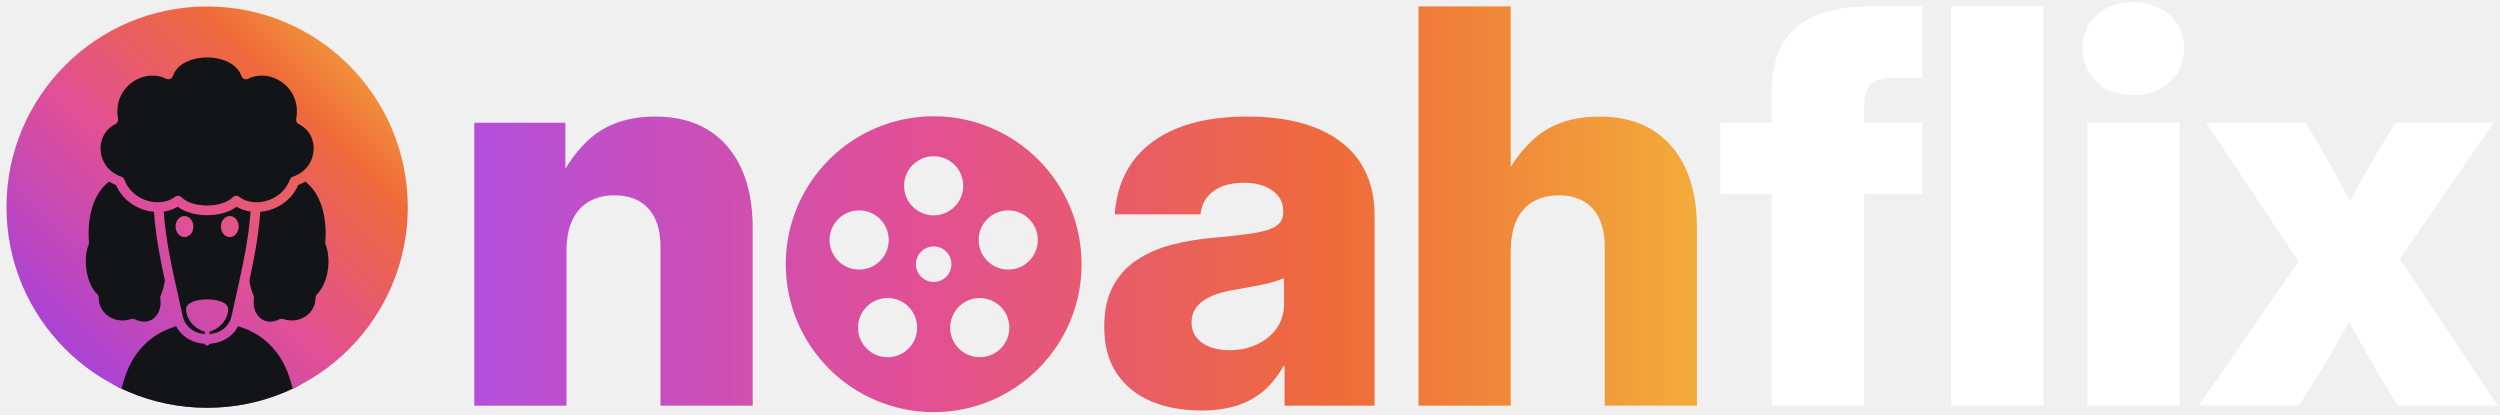
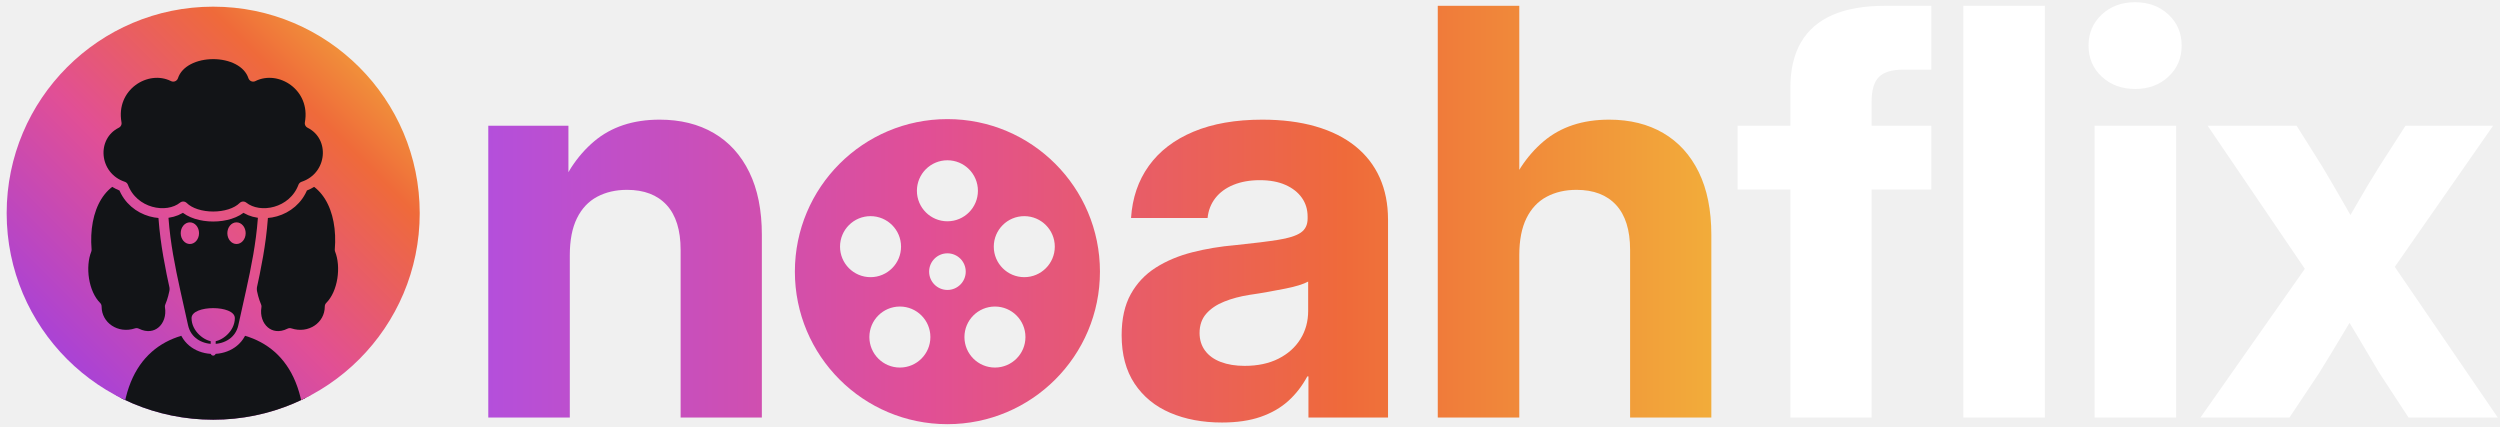
- <svg xmlns="http://www.w3.org/2000/svg" viewBox="0 0 9330 1546" role="img" aria-label="noahflix">
-   <g transform="scale(6.0391)">
+ <svg xmlns="http://www.w3.org/2000/svg" viewBox="0 0 9047 1543" role="img" aria-label="noahflix">
+   <g transform="scale(6.0273)">
    <defs>
      <linearGradient id="pg" gradientUnits="userSpaceOnUse" x1="20" y1="236" x2="236" y2="20">
        <stop offset="0" stop-color="#9B3FE6" />
        <stop offset="0.45" stop-color="#E14F95" />
        <stop offset="0.78" stop-color="#EF6A3A" />
        <stop offset="1" stop-color="#F2AC3A" />
      </linearGradient>
      <clipPath id="pc">
        <circle cx="128" cy="128" r="124" />
      </clipPath>
    </defs>
    <circle cx="128" cy="128" r="124" fill="url(#pg)" />
    <g clip-path="url(#pc)" fill="#121417" stroke="url(#pg)" stroke-width="6" stroke-linejoin="round">
      <path d="M70 262 C70 214 96 196 128 196 C160 196 186 214 186 262 Z" />
      <path d="M84 104 C60 104 50 126 52 150 C48 160 50 176 58 184 C58 196 70 204 82 200 C94 206 104 196 102 184 C108 170 106 150 104 132 C104 118 98 106 84 104 Z" />
      <path d="M172 104 C196 104 206 126 204 150 C208 160 206 176 198 184 C198 196 186 204 174 200 C162 206 152 196 154 184 C148 170 150 150 152 132 C152 118 158 106 172 104 Z" />
      <path d="M98 108 C98 100 158 100 158 108 C160 140 152 168 146 196 C142 214 114 214 110 196 C104 168 96 140 98 108 Z" />
      <path d="M74 112 C56 106 54 82 70 74 C66 52 88 38 104 46 C110 28 146 28 152 46 C168 38 190 52 186 74 C202 82 200 106 182 112 C176 128 156 132 146 124 C138 132 118 132 110 124 C100 132 80 128 74 112 Z" />
    </g>
    <g fill="url(#pg)">
      <ellipse cx="114" cy="140" rx="5.5" ry="6.5" />
      <ellipse cx="142" cy="140" rx="5.5" ry="6.5" />
      <path d="M115 191 C115 183 141 183 141 191 C141 199 133 205 128 205 C123 205 115 199 115 191 Z" />
      <path d="M128 205 V212" fill="none" stroke="url(#pg)" stroke-width="3" stroke-linecap="round" />
    </g>
  </g>
-   <g transform="translate(1674 1514)">
+   <g transform="translate(1663 1511)">
    <defs>
-       <linearGradient id="nfg" gradientUnits="userSpaceOnUse" x1="96" y1="0" x2="4659" y2="0">
+       <linearGradient id="nfg" gradientUnits="userSpaceOnUse" x1="104" y1="0" x2="4530" y2="0">
        <stop offset="0" stop-color="#B44FDB" />
        <stop offset="0.36" stop-color="#E14F95" />
        <stop offset="0.7" stop-color="#EF6A3A" />
        <stop offset="1" stop-color="#F2AC3A" />
      </linearGradient>
    </defs>
    <g fill="url(#nfg)">
-       <path d="M440 -574V0H96V-1056H436V-773H385Q434 -913 527.0 -996.0Q620 -1079 772 -1079Q887 -1079 968.0 -1029.5Q1049 -980 1092.0 -887.0Q1135 -794 1135 -664V0H791V-592Q791 -686 746.0 -735.5Q701 -785 619 -785Q565 -785 524.5 -762.0Q484 -739 462.0 -692.5Q440 -646 440 -574Z" />
-       <path fill-rule="evenodd" d="M1258.5 -528.0a552.0 552.0 0 1 0 1104.0 0a552.0 552.0 0 1 0 -1104.0 0ZM1700.1 -820.6a110.4 110.4 0 1 1 220.8 0a110.4 110.4 0 1 1 -220.8 0ZM1421.9 -618.4a110.4 110.4 0 1 1 220.8 0a110.4 110.4 0 1 1 -220.8 0ZM1528.1 -291.3a110.4 110.4 0 1 1 220.8 0a110.4 110.4 0 1 1 -220.8 0ZM1872.1 -291.3a110.4 110.4 0 1 1 220.8 0a110.4 110.4 0 1 1 -220.8 0ZM1978.3 -618.4a110.4 110.4 0 1 1 220.8 0a110.4 110.4 0 1 1 -220.8 0ZM1744.3 -528.0a66.2 66.2 0 1 1 132.5 0a66.2 66.2 0 1 1 -132.5 0Z" />
-       <path d="M2809 18Q2703 18 2621.5 -16.5Q2540 -51 2493.5 -120.5Q2447 -190 2447 -295Q2447 -384 2479.0 -444.5Q2511 -505 2567.5 -543.0Q2624 -581 2698.5 -600.5Q2773 -620 2857 -627Q2951 -635 3008.0 -644.5Q3065 -654 3090.0 -671.5Q3115 -689 3115 -721V-726Q3115 -758 3097.0 -781.5Q3079 -805 3046.0 -818.5Q3013 -832 2968 -832Q2920 -832 2885.0 -817.5Q2850 -803 2830.0 -776.5Q2810 -750 2806 -714H2486Q2494 -829 2553.0 -910.5Q2612 -992 2719.5 -1035.5Q2827 -1079 2980 -1079Q3095 -1079 3183.5 -1054.5Q3272 -1030 3333.0 -982.5Q3394 -935 3425.0 -866.5Q3456 -798 3456 -711V0H3120V-148H3116Q3084 -91 3041.0 -54.5Q2998 -18 2941.0 0.0Q2884 18 2809 18ZM2914 -207Q2971 -207 3017.5 -229.0Q3064 -251 3091.0 -289.5Q3118 -328 3118 -380V-476Q3104 -470 3085.0 -464.0Q3066 -458 3042.5 -453.0Q3019 -448 2991.0 -443.0Q2963 -438 2931 -432Q2885 -425 2849.5 -410.0Q2814 -395 2793.5 -370.5Q2773 -346 2773 -311Q2773 -278 2791.0 -255.0Q2809 -232 2840.5 -219.5Q2872 -207 2914 -207Z" />
-       <path d="M3964 -574V0H3620V-1490H3964V-773H3909Q3958 -913 4051.0 -996.0Q4144 -1079 4296 -1079Q4411 -1079 4492.0 -1029.5Q4573 -980 4616.0 -887.0Q4659 -794 4659 -664V0H4315V-592Q4315 -686 4270.0 -735.5Q4225 -785 4143 -785Q4089 -785 4048.5 -762.0Q4008 -739 3986.0 -692.5Q3964 -646 3964 -574Z" />
+       <path d="M399 -587V0H104V-1056H394V-781H344Q394 -921 487.0 -999.5Q580 -1078 724 -1078Q837 -1078 920.0 -1029.5Q1003 -981 1048.5 -888.0Q1094 -795 1094 -661V0H800V-607Q800 -714 749.5 -769.0Q699 -824 606 -824Q545 -824 498.0 -799.0Q451 -774 425.0 -721.5Q399 -669 399 -587Z" />
+       <path fill-rule="evenodd" d="M1213.5 -528.0a552.0 552.0 0 1 0 1104.0 0a552.0 552.0 0 1 0 -1104.0 0ZM1655.1 -820.6a110.4 110.4 0 1 1 220.8 0a110.4 110.4 0 1 1 -220.8 0ZM1376.9 -618.4a110.4 110.4 0 1 1 220.8 0a110.4 110.4 0 1 1 -220.8 0ZM1483.1 -291.3a110.4 110.4 0 1 1 220.8 0a110.4 110.4 0 1 1 -220.8 0ZM1827.1 -291.3a110.4 110.4 0 1 1 220.8 0a110.4 110.4 0 1 1 -220.8 0ZM1933.3 -618.4a110.4 110.4 0 1 1 220.8 0a110.4 110.4 0 1 1 -220.8 0ZM1699.3 -528.0a66.2 66.2 0 1 1 132.5 0a66.2 66.2 0 1 1 -132.5 0Z" />
+       <path d="M2759 18Q2654 18 2572.0 -17.0Q2490 -52 2443.0 -122.5Q2396 -193 2396 -298Q2396 -387 2429.0 -446.5Q2462 -506 2519.5 -542.5Q2577 -579 2651.5 -598.0Q2726 -617 2808 -624Q2905 -634 2962.0 -643.0Q3019 -652 3044.0 -669.0Q3069 -686 3069 -720V-727Q3069 -766 3048.0 -795.5Q3027 -825 2988.5 -842.0Q2950 -859 2896 -859Q2842 -859 2800.5 -842.0Q2759 -825 2735.0 -794.0Q2711 -763 2707 -722H2430Q2437 -831 2494.5 -911.0Q2552 -991 2656.0 -1034.5Q2760 -1078 2905 -1078Q3013 -1078 3098.0 -1053.5Q3183 -1029 3241.5 -982.0Q3300 -935 3330.0 -868.0Q3360 -801 3360 -716V0H3072V-149H3068Q3040 -97 2999.0 -60.0Q2958 -23 2899.0 -2.5Q2840 18 2759 18ZM2841 -187Q2912 -187 2963.5 -213.0Q3015 -239 3043.0 -284.0Q3071 -329 3071 -386V-492Q3058 -485 3037.0 -478.5Q3016 -472 2988.0 -466.5Q2960 -461 2927.0 -455.0Q2894 -449 2859 -444Q2808 -436 2767.0 -419.5Q2726 -403 2702.0 -375.5Q2678 -348 2678 -306Q2678 -269 2698.0 -242.0Q2718 -215 2755.0 -201.0Q2792 -187 2841 -187Z" />
+       <path d="M3835 -587V0H3540V-1490H3835V-781H3780Q3830 -921 3923.0 -999.5Q4016 -1078 4160 -1078Q4273 -1078 4356.0 -1029.5Q4439 -981 4484.5 -888.0Q4530 -795 4530 -661V0H4236V-607Q4236 -714 4185.5 -769.0Q4135 -824 4042 -824Q3981 -824 3934.0 -799.0Q3887 -774 3861.0 -721.5Q3835 -669 3835 -587Z" />
    </g>
    <g fill="#FFFFFF">
-       <path d="M5500 -1056V-790H4746V-1056ZM4938 0V-1173Q4938 -1280 4978.5 -1350.5Q5019 -1421 5100.5 -1455.5Q5182 -1490 5308 -1490Q5368 -1490 5423.0 -1490.0Q5478 -1490 5500 -1490V-1224Q5486 -1224 5453.0 -1224.0Q5420 -1224 5395 -1224Q5334 -1224 5308.5 -1199.0Q5283 -1174 5283 -1113V0Z" />
-       <path d="M5952 -1490V0H5608V-1490Z" />
-       <path d="M6116 0V-1056H6460V0ZM6287 -1159Q6204 -1159 6151.0 -1208.0Q6098 -1257 6098 -1333Q6098 -1409 6151.0 -1457.5Q6204 -1506 6287 -1506Q6370 -1506 6423.5 -1457.5Q6477 -1409 6477 -1333Q6477 -1257 6423.5 -1208.0Q6370 -1159 6287 -1159Z" />
-       <path d="M6532 0 6952 -608 6944 -478 6560 -1056H6931L7004 -933Q7043 -863 7077.0 -800.0Q7111 -737 7145 -673H7047Q7082 -737 7116.0 -800.0Q7150 -863 7191 -933L7266 -1056H7632L7234 -478L7242 -608L7648 0H7275L7195 -131Q7156 -199 7121.5 -260.0Q7087 -321 7053 -382H7133Q7097 -321 7063.0 -260.0Q7029 -199 6988 -131L6905 0Z" />
+       <path d="M5326 -1056V-825H4625V-1056ZM4816 0V-1193Q4816 -1292 4854.5 -1358.0Q4893 -1424 4969.0 -1457.0Q5045 -1490 5159 -1490Q5212 -1490 5260.0 -1490.0Q5308 -1490 5326 -1490V-1259Q5314 -1259 5281.0 -1259.0Q5248 -1259 5225 -1259Q5163 -1259 5136.5 -1232.5Q5110 -1206 5110 -1143V0Z" />
+       <path d="M5737 -1490V0H5442V-1490Z" />
+       <path d="M5917 0V-1056H6212V0ZM6064 -1189Q5991 -1189 5943.0 -1233.5Q5895 -1278 5895 -1346Q5895 -1414 5943.0 -1458.5Q5991 -1503 6063 -1503Q6136 -1503 6184.0 -1458.5Q6232 -1414 6232 -1346Q6232 -1278 6184.0 -1233.5Q6136 -1189 6064 -1189Z" />
+       <path d="M6300 0 6726 -607 6720 -476 6326 -1056H6648L6741 -908Q6781 -841 6817.0 -778.0Q6853 -715 6889 -652H6795Q6833 -715 6869.0 -778.0Q6905 -841 6947 -908L7042 -1056H7359L6955 -476L6961 -607L7376 0H7053L6947 -162Q6908 -228 6872.0 -288.5Q6836 -349 6799 -410H6881Q6843 -349 6807.0 -288.5Q6771 -228 6730 -162L6622 0Z" />
    </g>
  </g>
</svg>
